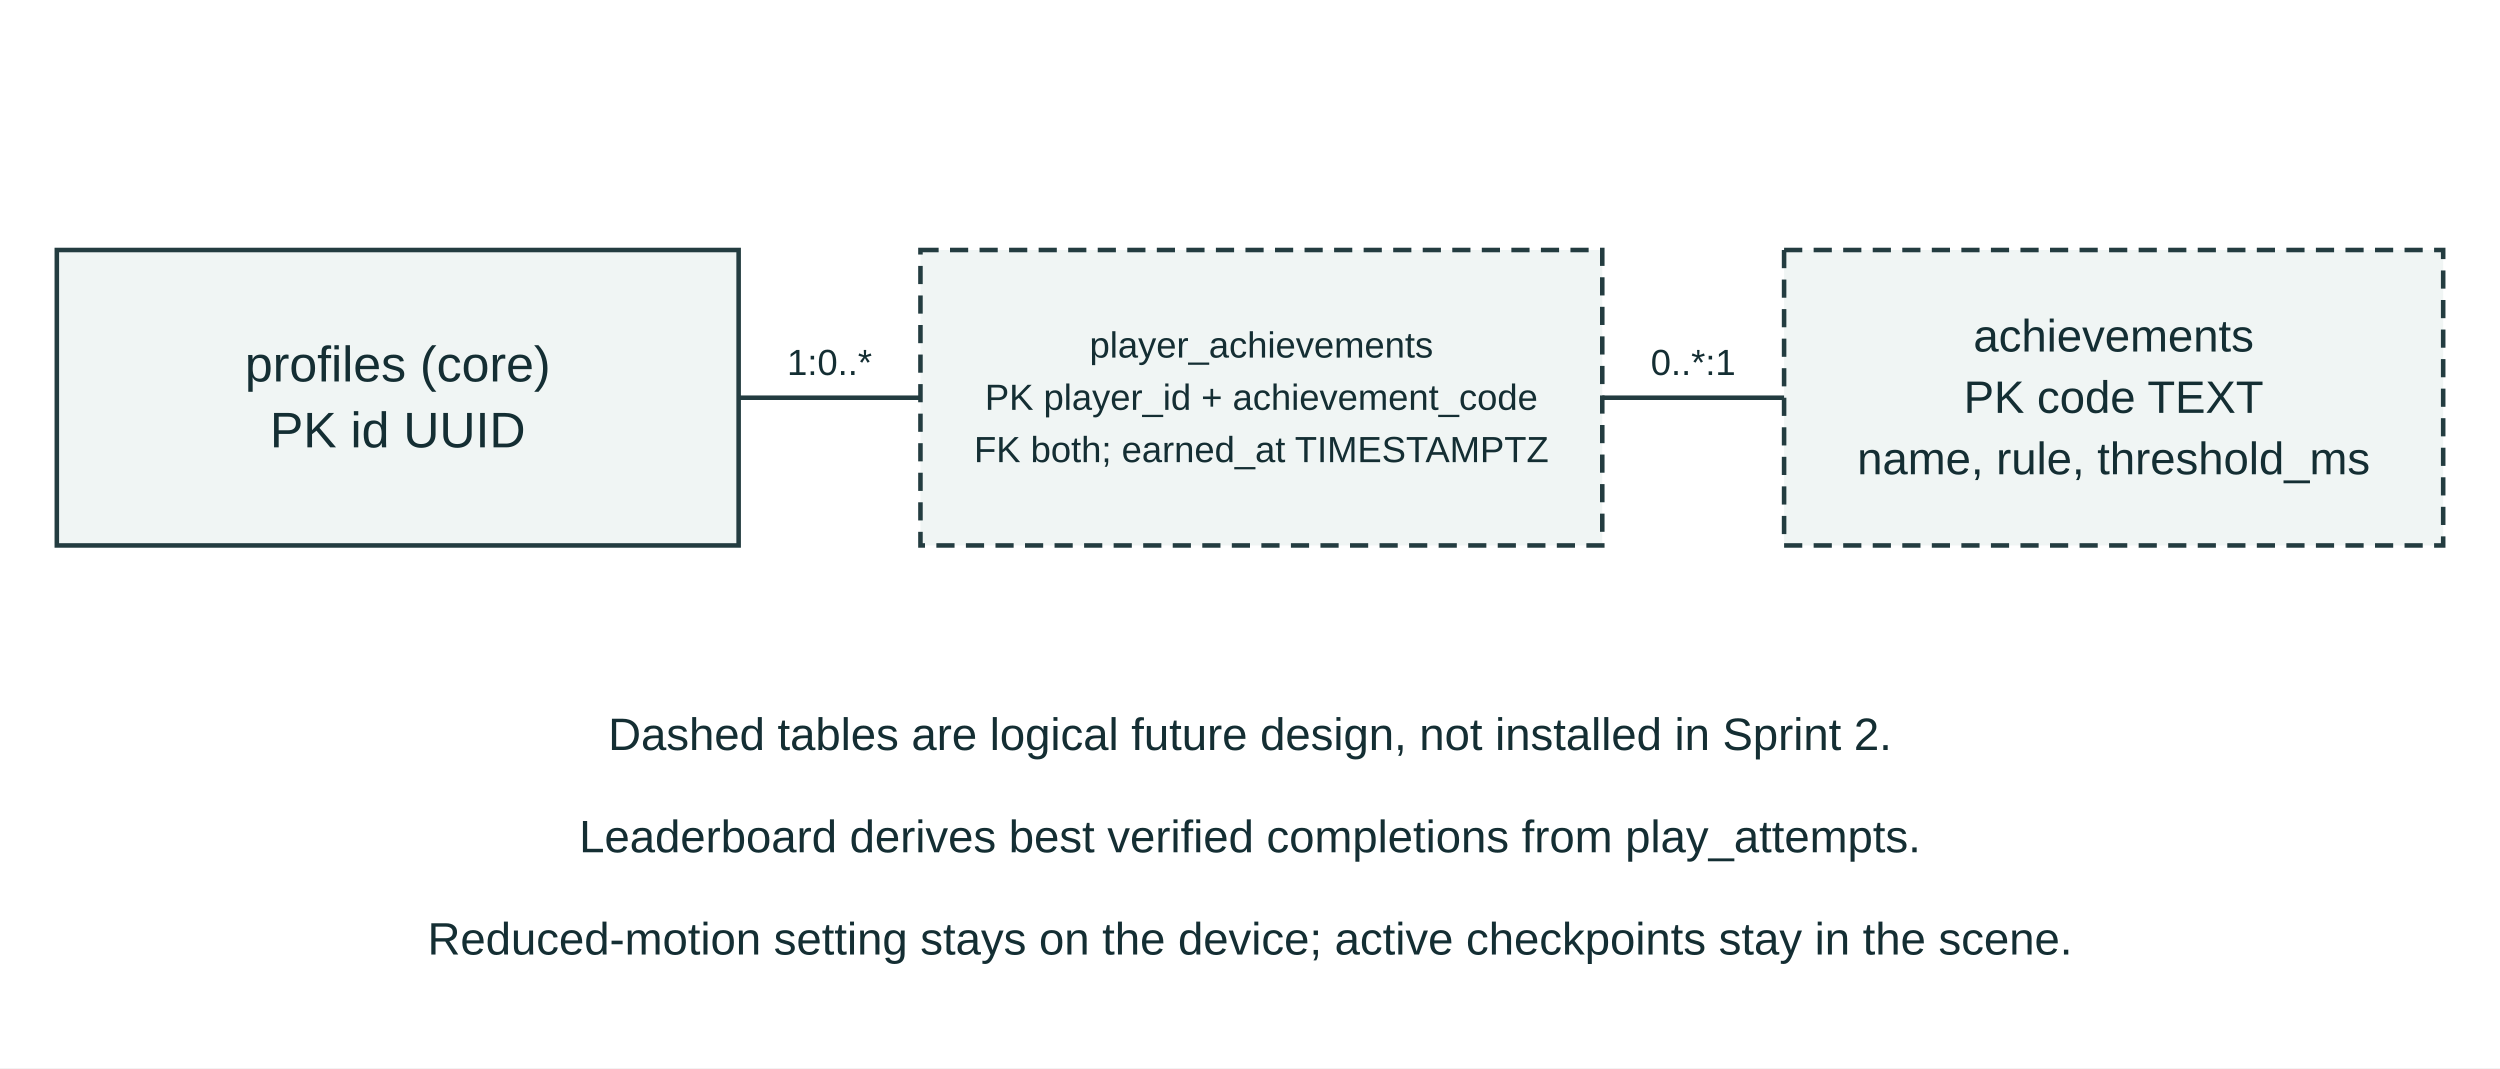
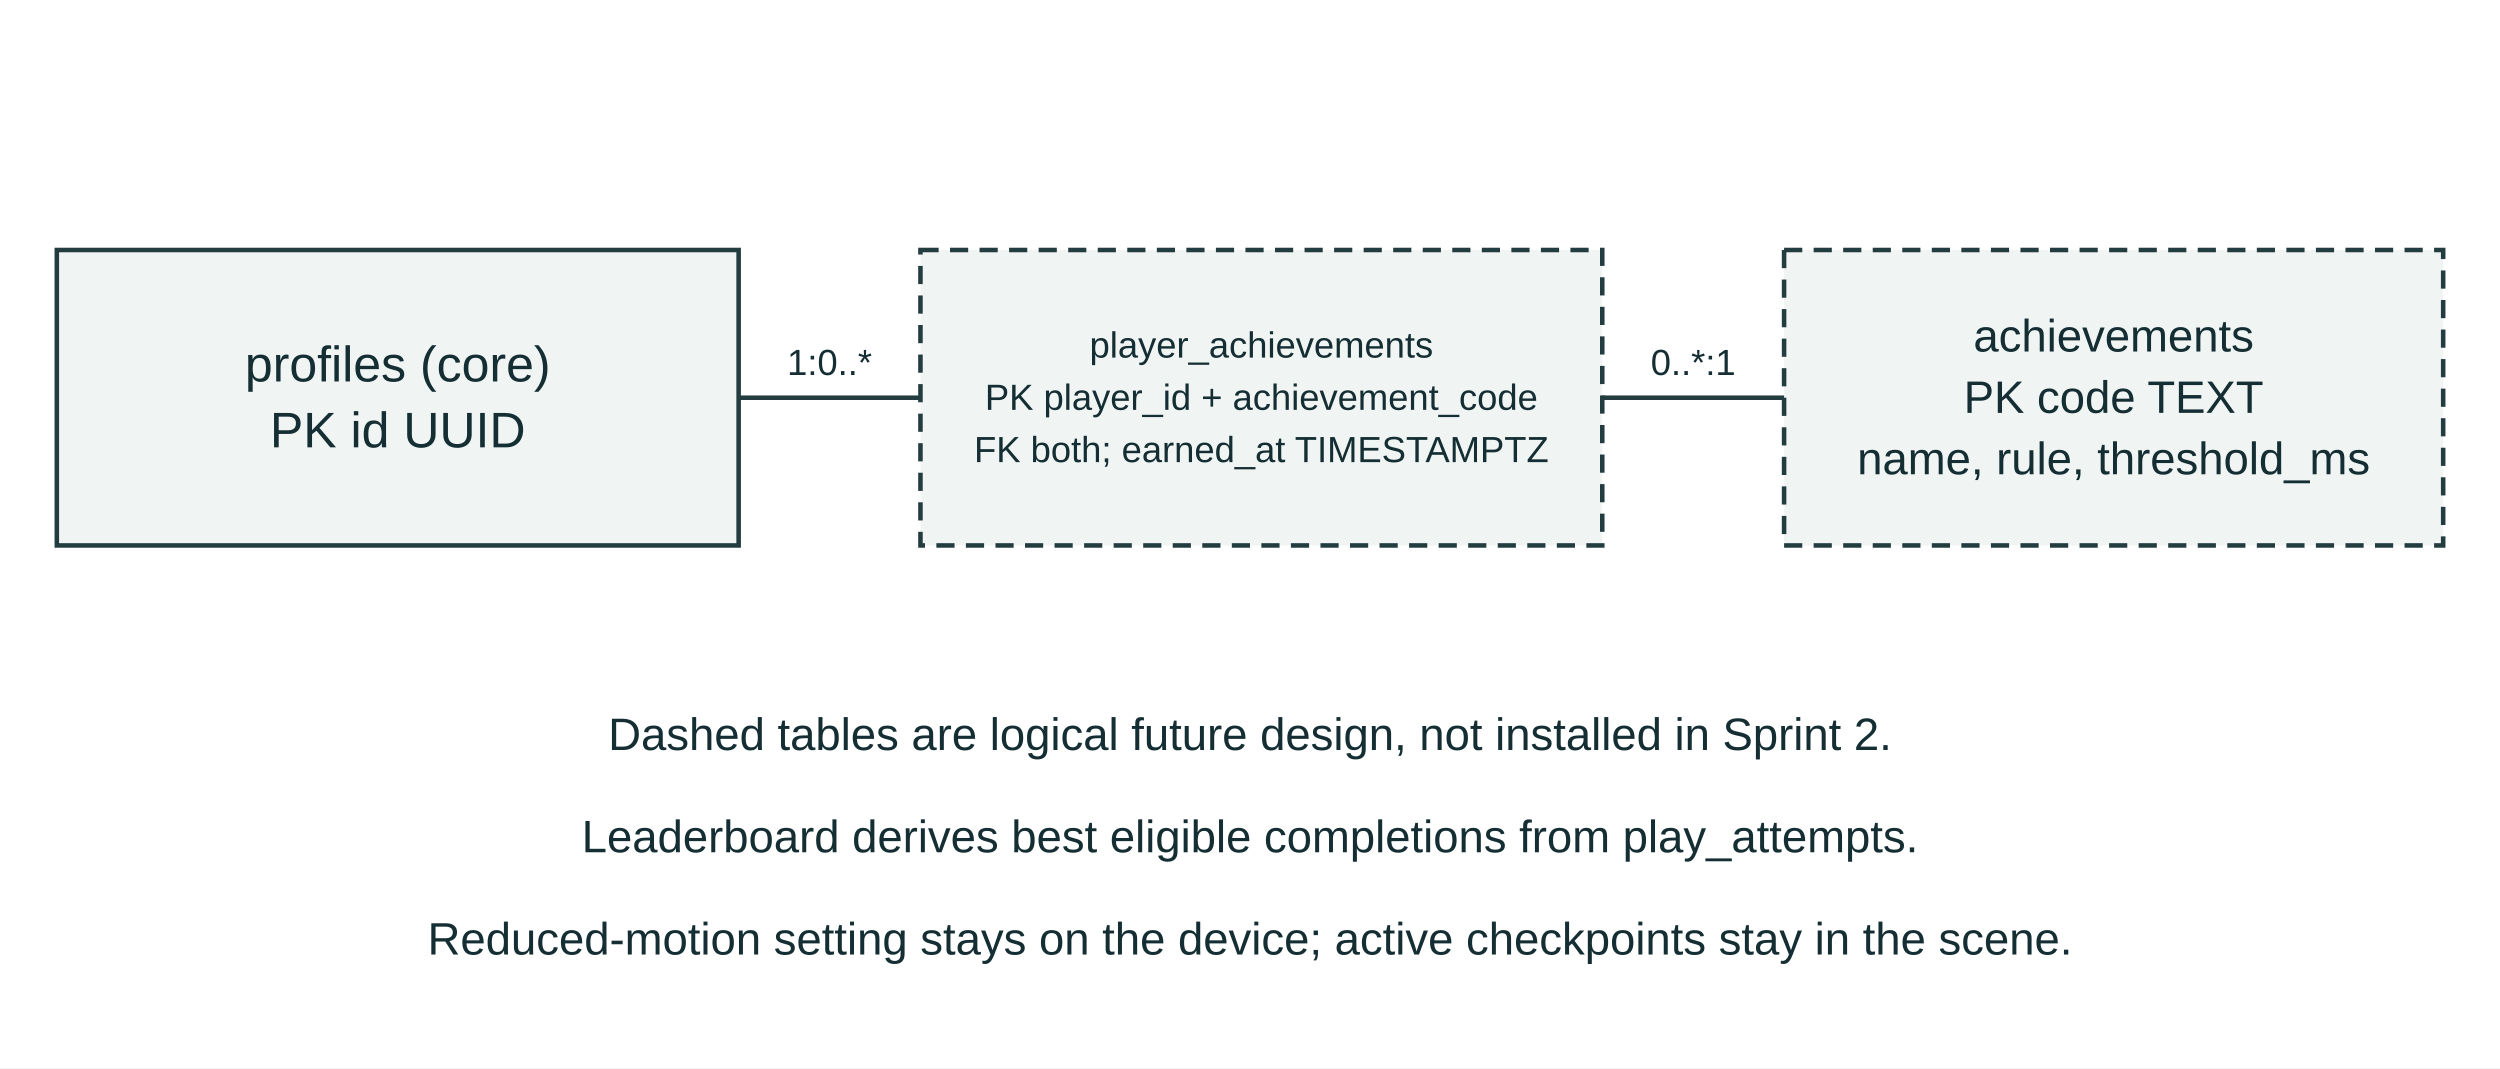
<svg xmlns="http://www.w3.org/2000/svg" width="1100" height="470" viewBox="0 0 1100 470">
  <defs>
    <marker id="arrow" markerWidth="10" markerHeight="10" refX="9" refY="5" orient="auto">
      <path d="M0 0 L10 5 L0 10" fill="none" stroke="#233c40" stroke-width="1.4" />
    </marker>
  </defs>
  <rect width="100%" height="100%" fill="white" />
  <rect x="25" y="110" width="300" height="130" fill="#f0f5f4" stroke="#233c40" stroke-width="2" />
  <text x="175.0" y="167.833" text-anchor="middle" font-family="Arial,sans-serif" font-size="22" fill="#142e33">profiles (core)</text>
  <text x="175.0" y="196.833" text-anchor="middle" font-family="Arial,sans-serif" font-size="22" fill="#142e33">PK id UUID</text>
  <rect x="405" y="110" width="300" height="130" fill="#f0f5f4" stroke="#233c40" stroke-width="2" stroke-dasharray="8 5" />
  <text x="555.0" y="157.333" text-anchor="middle" font-family="Arial,sans-serif" font-size="16" fill="#142e33">player_achievements</text>
  <text x="555.0" y="180.333" text-anchor="middle" font-family="Arial,sans-serif" font-size="16" fill="#142e33">PK player_id + achievement_code</text>
  <text x="555.0" y="203.333" text-anchor="middle" font-family="Arial,sans-serif" font-size="16" fill="#142e33">FK both; earned_at TIMESTAMPTZ</text>
  <rect x="785" y="110" width="290" height="130" fill="#f0f5f4" stroke="#233c40" stroke-width="2" stroke-dasharray="8 5" />
  <text x="930.0" y="154.667" text-anchor="middle" font-family="Arial,sans-serif" font-size="20" fill="#142e33">achievements</text>
  <text x="930.0" y="181.667" text-anchor="middle" font-family="Arial,sans-serif" font-size="20" fill="#142e33">PK code TEXT</text>
  <text x="930.0" y="208.667" text-anchor="middle" font-family="Arial,sans-serif" font-size="20" fill="#142e33">name, rule, threshold_ms</text>
  <path d="M325 175 L405 175" fill="none" stroke="#233c40" stroke-width="2" />
  <text x="365.0" y="165.0" text-anchor="middle" font-family="Arial,sans-serif" font-size="16" fill="#142e33">1:0..*</text>
  <path d="M705 175 L785 175" fill="none" stroke="#233c40" stroke-width="2" />
  <text x="745.0" y="165.0" text-anchor="middle" font-family="Arial,sans-serif" font-size="16" fill="#142e33">0..*:1</text>
  <text x="550" y="330" text-anchor="middle" font-family="Arial,sans-serif" font-size="20" fill="#142e33">Dashed tables are logical future design, not installed in Sprint 2.</text>
-   <text x="550" y="375" text-anchor="middle" font-family="Arial,sans-serif" font-size="20" fill="#142e33">Leaderboard derives best verified completions from play_attempts.</text>
+   <text x="550" y="375" text-anchor="middle" font-family="Arial,sans-serif" font-size="20" fill="#142e33">Leaderboard derives best eligible completions from play_attempts.</text>
  <text x="550" y="420" text-anchor="middle" font-family="Arial,sans-serif" font-size="20" fill="#142e33">Reduced-motion setting stays on the device; active checkpoints stay in the scene.</text>
</svg>
